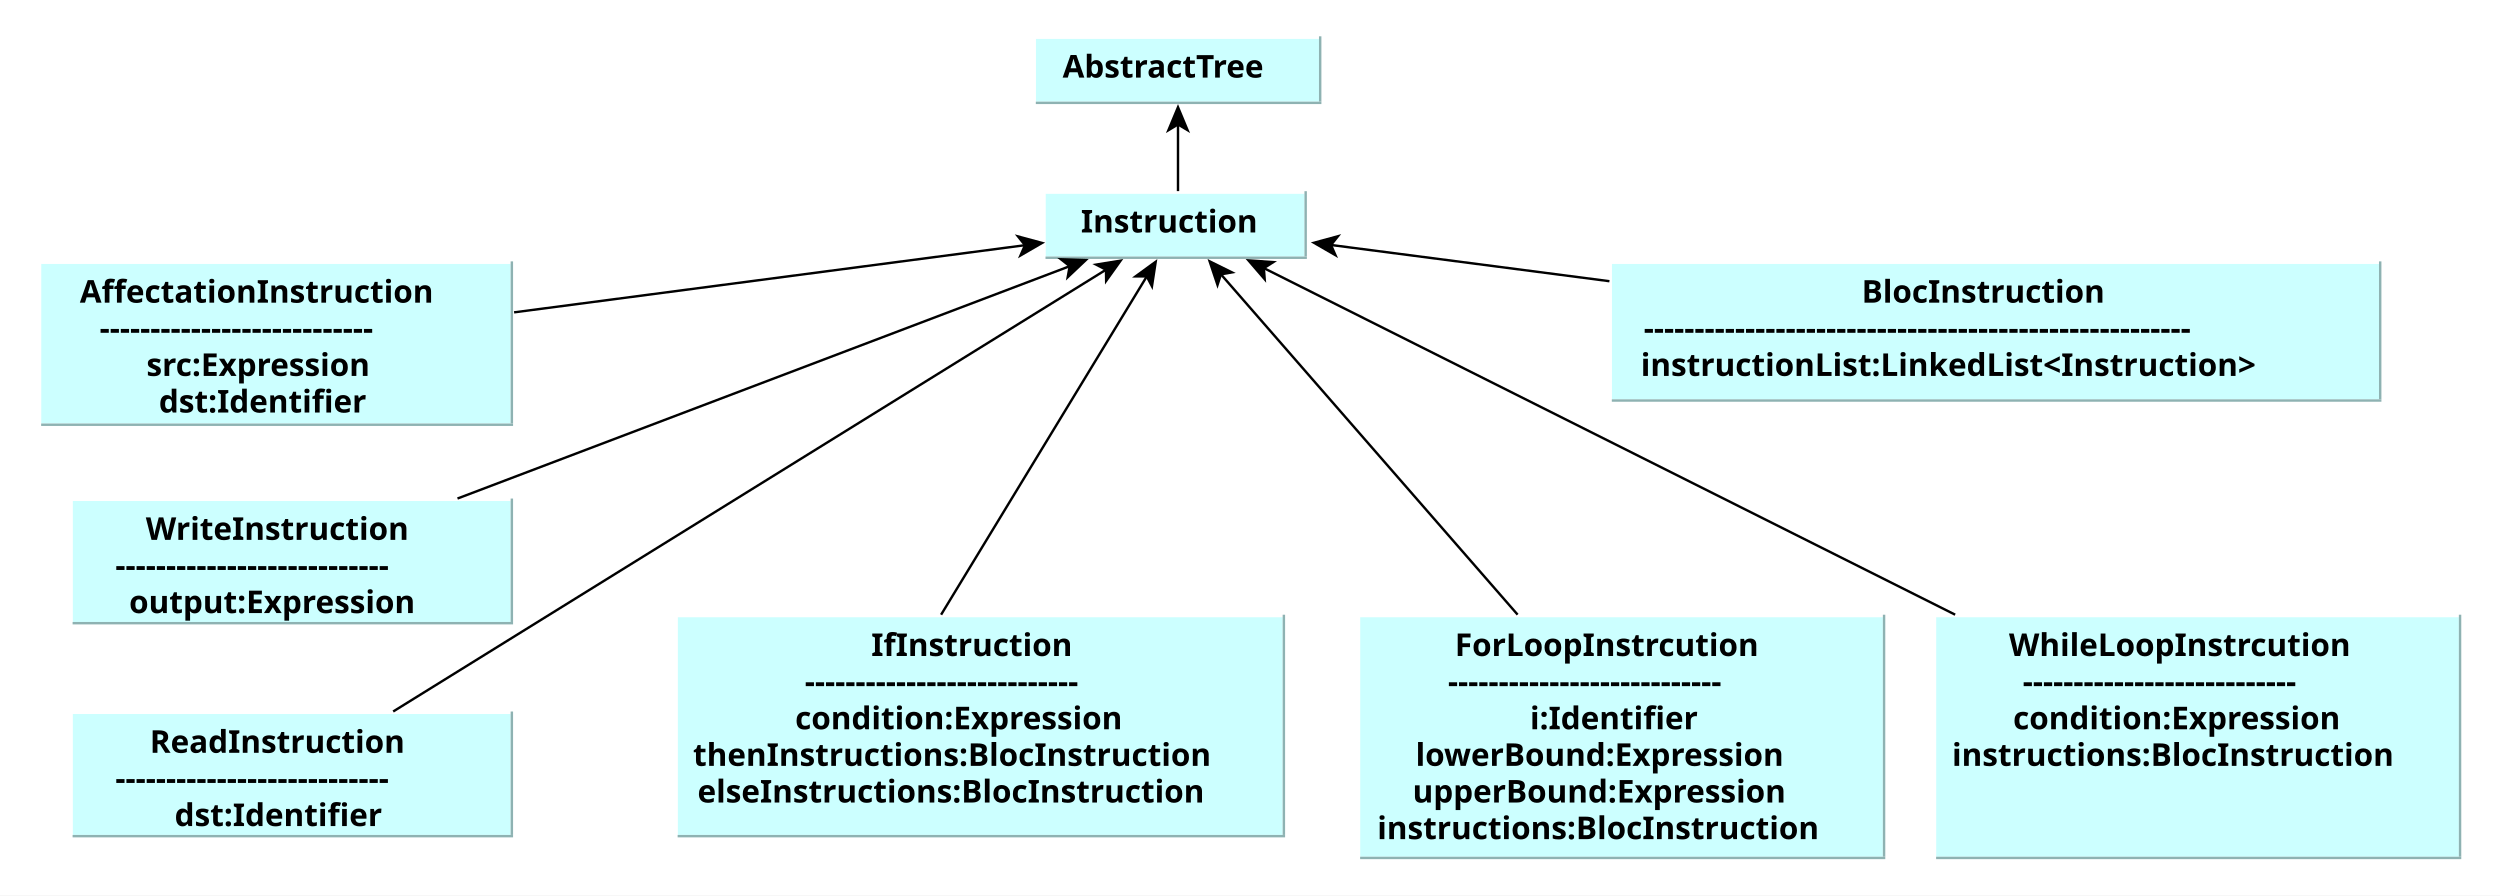
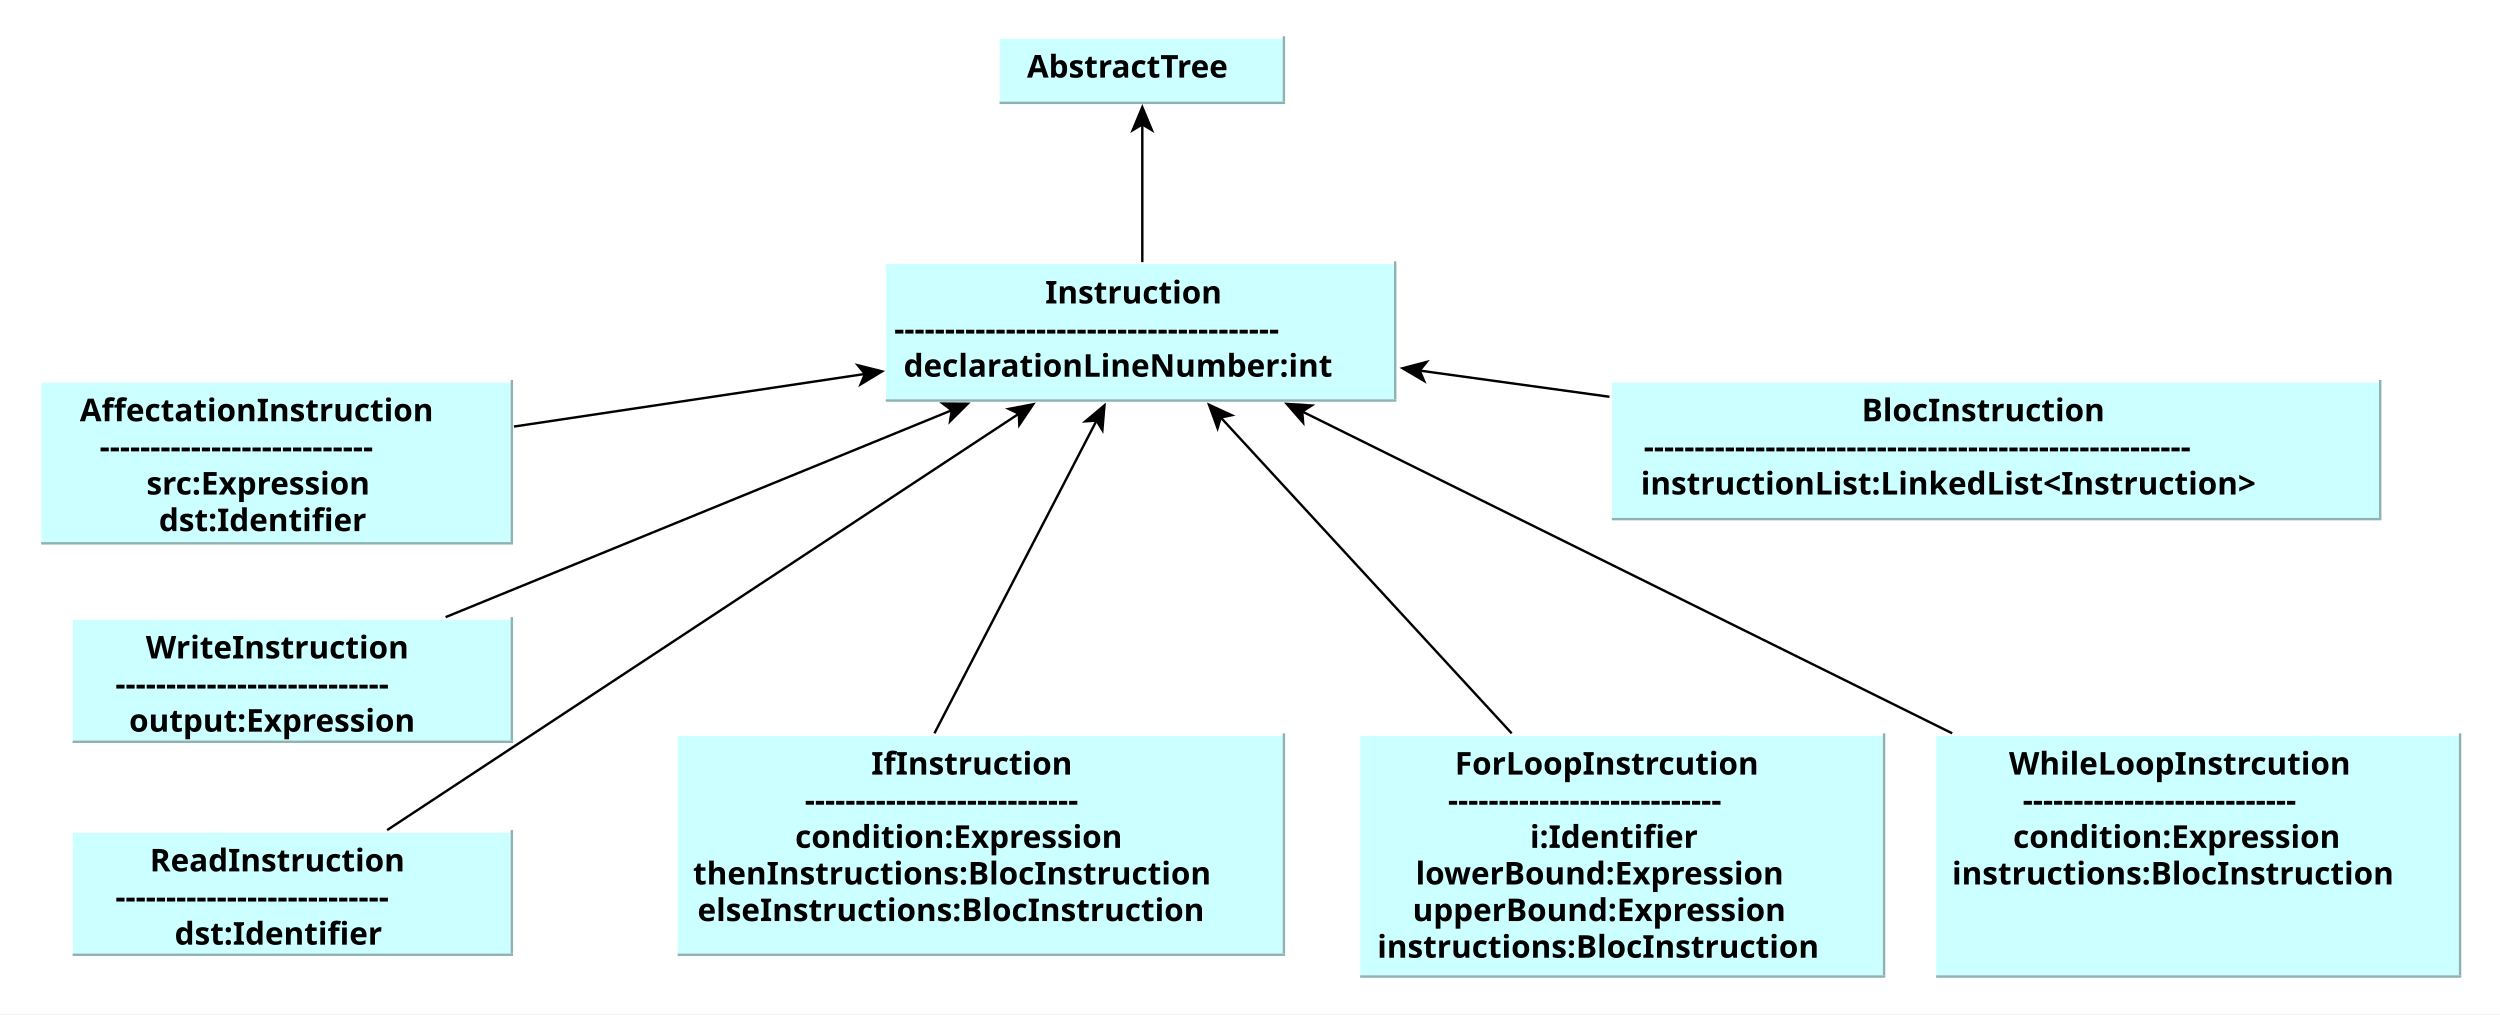
- <svg xmlns="http://www.w3.org/2000/svg" fill-opacity="1" color-rendering="auto" color-interpolation="auto" text-rendering="auto" stroke="black" stroke-linecap="square" width="1033" stroke-miterlimit="10" shape-rendering="auto" stroke-opacity="1" fill="black" stroke-dasharray="none" font-weight="normal" stroke-width="1" height="370" font-family="'Dialog'" font-style="normal" stroke-linejoin="miter" font-size="12px" stroke-dashoffset="0" image-rendering="auto">
+ <svg xmlns="http://www.w3.org/2000/svg" fill-opacity="1" color-rendering="auto" color-interpolation="auto" text-rendering="auto" stroke="black" stroke-linecap="square" width="1033" stroke-miterlimit="10" shape-rendering="auto" stroke-opacity="1" fill="black" stroke-dasharray="none" font-weight="normal" stroke-width="1" height="419" font-family="'Dialog'" font-style="normal" stroke-linejoin="miter" font-size="12px" stroke-dashoffset="0" image-rendering="auto">
  <defs id="genericDefs" />
  <g>
    <defs id="defs1">
      <clipPath clipPathUnits="userSpaceOnUse" id="clipPath1">
-         <path d="M0 0 L1033 0 L1033 370 L0 370 L0 0 Z" />
+         <path d="M0 0 L1033 0 L1033 419 L0 419 L0 0 Z" />
      </clipPath>
      <clipPath clipPathUnits="userSpaceOnUse" id="clipPath2">
-         <path d="M-227 54 L806 54 L806 424 L-227 424 L-227 54 Z" />
+         <path d="M-227 5 L806 5 L806 424 L-227 424 L-227 5 Z" />
      </clipPath>
      <clipPath clipPathUnits="userSpaceOnUse" id="clipPath3">
-         <path d="M200 69 L200 97 L319 97 L319 69 Z" />
+         <path d="M185 20 L185 48 L304 48 L304 20 Z" />
      </clipPath>
      <clipPath clipPathUnits="userSpaceOnUse" id="clipPath4">
-         <path d="M204 133 L204 161 L313 161 L313 133 Z" />
+         <path d="M138 113 L138 171 L350 171 L350 113 Z" />
      </clipPath>
      <clipPath clipPathUnits="userSpaceOnUse" id="clipPath5">
        <path d="M-211 162 L-211 230 L-15 230 L-15 162 Z" />
      </clipPath>
      <clipPath clipPathUnits="userSpaceOnUse" id="clipPath6">
        <path d="M52 308 L52 400 L304 400 L304 308 Z" />
      </clipPath>
      <clipPath clipPathUnits="userSpaceOnUse" id="clipPath7">
        <path d="M334 308 L334 409 L552 409 L552 308 Z" />
      </clipPath>
      <clipPath clipPathUnits="userSpaceOnUse" id="clipPath8">
        <path d="M438 162 L438 220 L757 220 L757 162 Z" />
      </clipPath>
      <clipPath clipPathUnits="userSpaceOnUse" id="clipPath9">
        <path d="M572 308 L572 409 L790 409 L790 308 Z" />
      </clipPath>
      <clipPath clipPathUnits="userSpaceOnUse" id="clipPath10">
        <path d="M-198 260 L-198 312 L-15 312 L-15 260 Z" />
      </clipPath>
      <clipPath clipPathUnits="userSpaceOnUse" id="clipPath11">
        <path d="M-198 348 L-198 400 L-15 400 L-15 348 Z" />
      </clipPath>
    </defs>
-     <g fill="white" text-rendering="geometricPrecision" shape-rendering="geometricPrecision" transform="translate(227,-54)" stroke="white">
-       <rect x="-227" width="1033" height="370" y="54" clip-path="url(#clipPath2)" stroke="none" />
+     <g fill="white" text-rendering="geometricPrecision" shape-rendering="geometricPrecision" transform="translate(227,-5)" stroke="white">
+       <rect x="-227" width="1033" height="419" y="5" clip-path="url(#clipPath2)" stroke="none" />
    </g>
-     <g fill="rgb(204,255,255)" text-rendering="geometricPrecision" shape-rendering="geometricPrecision" transform="matrix(1,0,0,1,227,-54)" stroke="rgb(204,255,255)">
-       <rect x="201" width="117" height="26" y="70" clip-path="url(#clipPath2)" stroke="none" />
-       <rect x="200" y="69" clip-path="url(#clipPath2)" fill="white" width="1" height="28" stroke="none" />
-       <rect x="201" y="69" clip-path="url(#clipPath2)" fill="white" width="117" height="1" stroke="none" />
-       <rect x="201" y="96" clip-path="url(#clipPath2)" fill="rgb(142,178,178)" width="118" height="1" stroke="none" />
-       <rect x="318" y="69" clip-path="url(#clipPath2)" fill="rgb(142,178,178)" width="1" height="27" stroke="none" />
+     <g fill="rgb(204,255,255)" text-rendering="geometricPrecision" shape-rendering="geometricPrecision" transform="matrix(1,0,0,1,227,-5)" stroke="rgb(204,255,255)">
+       <rect x="186" width="117" height="26" y="21" clip-path="url(#clipPath2)" stroke="none" />
+       <rect x="185" y="20" clip-path="url(#clipPath2)" fill="white" width="1" height="28" stroke="none" />
+       <rect x="186" y="20" clip-path="url(#clipPath2)" fill="white" width="117" height="1" stroke="none" />
+       <rect x="186" y="47" clip-path="url(#clipPath2)" fill="rgb(142,178,178)" width="118" height="1" stroke="none" />
+       <rect x="303" y="20" clip-path="url(#clipPath2)" fill="rgb(142,178,178)" width="1" height="27" stroke="none" />
    </g>
-     <g font-size="13px" stroke-linecap="butt" transform="matrix(1,0,0,1,227,-54)" text-rendering="geometricPrecision" font-family="sans-serif" shape-rendering="geometricPrecision" font-weight="bold" stroke-miterlimit="1.45">
-       <text x="212.082" xml:space="preserve" y="86.067" clip-path="url(#clipPath3)" stroke="none">AbstractTree</text>
+     <g font-size="13px" stroke-linecap="butt" transform="matrix(1,0,0,1,227,-5)" text-rendering="geometricPrecision" font-family="sans-serif" shape-rendering="geometricPrecision" font-weight="bold" stroke-miterlimit="1.45">
+       <text x="197.332" xml:space="preserve" y="37.067" clip-path="url(#clipPath3)" stroke="none">AbstractTree</text>
    </g>
-     <g fill="rgb(204,255,255)" text-rendering="geometricPrecision" shape-rendering="geometricPrecision" transform="matrix(1,0,0,1,227,-54)" stroke="rgb(204,255,255)">
-       <rect x="205" width="107" height="26" y="134" clip-path="url(#clipPath2)" stroke="none" />
-       <rect x="204" y="133" clip-path="url(#clipPath2)" fill="white" width="1" height="28" stroke="none" />
-       <rect x="205" y="133" clip-path="url(#clipPath2)" fill="white" width="107" height="1" stroke="none" />
-       <rect x="205" y="160" clip-path="url(#clipPath2)" fill="rgb(142,178,178)" width="108" height="1" stroke="none" />
-       <rect x="312" y="133" clip-path="url(#clipPath2)" fill="rgb(142,178,178)" width="1" height="27" stroke="none" />
+     <g fill="rgb(204,255,255)" text-rendering="geometricPrecision" shape-rendering="geometricPrecision" transform="matrix(1,0,0,1,227,-5)" stroke="rgb(204,255,255)">
+       <rect x="139" width="210" height="56" y="114" clip-path="url(#clipPath2)" stroke="none" />
+       <rect x="138" y="113" clip-path="url(#clipPath2)" fill="white" width="1" height="58" stroke="none" />
+       <rect x="139" y="113" clip-path="url(#clipPath2)" fill="white" width="210" height="1" stroke="none" />
+       <rect x="139" y="170" clip-path="url(#clipPath2)" fill="rgb(142,178,178)" width="211" height="1" stroke="none" />
+       <rect x="349" y="113" clip-path="url(#clipPath2)" fill="rgb(142,178,178)" width="1" height="57" stroke="none" />
    </g>
-     <g font-size="13px" stroke-linecap="butt" transform="matrix(1,0,0,1,227,-54)" text-rendering="geometricPrecision" font-family="sans-serif" shape-rendering="geometricPrecision" font-weight="bold" stroke-miterlimit="1.45">
-       <text x="219.614" xml:space="preserve" y="150.067" clip-path="url(#clipPath4)" stroke="none">Instruction</text>
+     <g font-size="13px" stroke-linecap="butt" transform="matrix(1,0,0,1,227,-5)" text-rendering="geometricPrecision" font-family="sans-serif" shape-rendering="geometricPrecision" font-weight="bold" stroke-miterlimit="1.45">
+       <text x="204.864" xml:space="preserve" y="130.393" clip-path="url(#clipPath4)" stroke="none">Instruction</text>
+       <text x="142.485" xml:space="preserve" y="145.526" clip-path="url(#clipPath4)" stroke="none">--------------------------------------</text>
+       <text x="146.376" xml:space="preserve" y="160.659" clip-path="url(#clipPath4)" stroke="none">declarationLineNumber:int</text>
    </g>
-     <g fill="rgb(204,255,255)" text-rendering="geometricPrecision" shape-rendering="geometricPrecision" transform="matrix(1,0,0,1,227,-54)" stroke="rgb(204,255,255)">
+     <g fill="rgb(204,255,255)" text-rendering="geometricPrecision" shape-rendering="geometricPrecision" transform="matrix(1,0,0,1,227,-5)" stroke="rgb(204,255,255)">
      <rect x="-210" width="194" height="66" y="163" clip-path="url(#clipPath2)" stroke="none" />
      <rect x="-211" y="162" clip-path="url(#clipPath2)" fill="white" width="1" height="68" stroke="none" />
      <rect x="-210" y="162" clip-path="url(#clipPath2)" fill="white" width="194" height="1" stroke="none" />
      <rect x="-210" y="229" clip-path="url(#clipPath2)" fill="rgb(142,178,178)" width="195" height="1" stroke="none" />
      <rect x="-16" y="162" clip-path="url(#clipPath2)" fill="rgb(142,178,178)" width="1" height="67" stroke="none" />
    </g>
-     <g font-size="13px" stroke-linecap="butt" transform="matrix(1,0,0,1,227,-54)" text-rendering="geometricPrecision" font-family="sans-serif" shape-rendering="geometricPrecision" font-weight="bold" stroke-miterlimit="1.45">
+     <g font-size="13px" stroke-linecap="butt" transform="matrix(1,0,0,1,227,-5)" text-rendering="geometricPrecision" font-family="sans-serif" shape-rendering="geometricPrecision" font-weight="bold" stroke-miterlimit="1.45">
      <text x="-194.006" xml:space="preserve" y="179.067" clip-path="url(#clipPath5)" stroke="none">AffectationInstruction</text>
      <text x="-185.839" xml:space="preserve" y="194.2" clip-path="url(#clipPath5)" stroke="none">---------------------------</text>
      <text x="-166.485" xml:space="preserve" y="209.333" clip-path="url(#clipPath5)" stroke="none">src:Expression</text>
      <text x="-161.341" xml:space="preserve" y="224.465" clip-path="url(#clipPath5)" stroke="none">dst:Identifier</text>
    </g>
-     <g fill="rgb(204,255,255)" text-rendering="geometricPrecision" shape-rendering="geometricPrecision" transform="matrix(1,0,0,1,227,-54)" stroke="rgb(204,255,255)">
+     <g fill="rgb(204,255,255)" text-rendering="geometricPrecision" shape-rendering="geometricPrecision" transform="matrix(1,0,0,1,227,-5)" stroke="rgb(204,255,255)">
      <rect x="53" width="250" height="90" y="309" clip-path="url(#clipPath2)" stroke="none" />
      <rect x="52" y="308" clip-path="url(#clipPath2)" fill="white" width="1" height="92" stroke="none" />
      <rect x="53" y="308" clip-path="url(#clipPath2)" fill="white" width="250" height="1" stroke="none" />
      <rect x="53" y="399" clip-path="url(#clipPath2)" fill="rgb(142,178,178)" width="251" height="1" stroke="none" />
      <rect x="303" y="308" clip-path="url(#clipPath2)" fill="rgb(142,178,178)" width="1" height="91" stroke="none" />
    </g>
-     <g font-size="13px" stroke-linecap="butt" transform="matrix(1,0,0,1,227,-54)" text-rendering="geometricPrecision" font-family="sans-serif" shape-rendering="geometricPrecision" font-weight="bold" stroke-miterlimit="1.45">
+     <g font-size="13px" stroke-linecap="butt" transform="matrix(1,0,0,1,227,-5)" text-rendering="geometricPrecision" font-family="sans-serif" shape-rendering="geometricPrecision" font-weight="bold" stroke-miterlimit="1.45">
      <text x="132.992" xml:space="preserve" y="325.067" clip-path="url(#clipPath6)" stroke="none">IfInstruction</text>
      <text x="105.536" xml:space="preserve" y="340.2" clip-path="url(#clipPath6)" stroke="none">---------------------------</text>
      <text x="101.562" xml:space="preserve" y="355.332" clip-path="url(#clipPath6)" stroke="none">condition:Expression</text>
      <text x="59.363" xml:space="preserve" y="370.465" clip-path="url(#clipPath6)" stroke="none">thenInstructions:BlocInstruction</text>
      <text x="61.219" xml:space="preserve" y="385.598" clip-path="url(#clipPath6)" stroke="none">elseInstructions:BlocInstruction</text>
    </g>
-     <g fill="rgb(204,255,255)" text-rendering="geometricPrecision" shape-rendering="geometricPrecision" transform="matrix(1,0,0,1,227,-54)" stroke="rgb(204,255,255)">
+     <g fill="rgb(204,255,255)" text-rendering="geometricPrecision" shape-rendering="geometricPrecision" transform="matrix(1,0,0,1,227,-5)" stroke="rgb(204,255,255)">
      <rect x="335" width="216" height="99" y="309" clip-path="url(#clipPath2)" stroke="none" />
      <rect x="334" y="308" clip-path="url(#clipPath2)" fill="white" width="1" height="101" stroke="none" />
      <rect x="335" y="308" clip-path="url(#clipPath2)" fill="white" width="216" height="1" stroke="none" />
      <rect x="335" y="408" clip-path="url(#clipPath2)" fill="rgb(142,178,178)" width="217" height="1" stroke="none" />
      <rect x="551" y="308" clip-path="url(#clipPath2)" fill="rgb(142,178,178)" width="1" height="100" stroke="none" />
    </g>
-     <g font-size="13px" stroke-linecap="butt" transform="matrix(1,0,0,1,227,-54)" text-rendering="geometricPrecision" font-family="sans-serif" shape-rendering="geometricPrecision" font-weight="bold" stroke-miterlimit="1.45">
+     <g font-size="13px" stroke-linecap="butt" transform="matrix(1,0,0,1,227,-5)" text-rendering="geometricPrecision" font-family="sans-serif" shape-rendering="geometricPrecision" font-weight="bold" stroke-miterlimit="1.45">
      <text x="374.152" xml:space="preserve" y="325.067" clip-path="url(#clipPath7)" stroke="none">ForLoopInstrcution</text>
      <text x="371.286" xml:space="preserve" y="340.2" clip-path="url(#clipPath7)" stroke="none">---------------------------</text>
      <text x="405.185" xml:space="preserve" y="355.332" clip-path="url(#clipPath7)" stroke="none">i:Identifier</text>
      <text x="357.927" xml:space="preserve" y="370.465" clip-path="url(#clipPath7)" stroke="none">lowerBound:Expression</text>
      <text x="356.692" xml:space="preserve" y="385.598" clip-path="url(#clipPath7)" stroke="none">upperBound:Expression</text>
      <text x="342.074" xml:space="preserve" y="400.731" clip-path="url(#clipPath7)" stroke="none">instructions:BlocInstruction</text>
    </g>
-     <g fill="rgb(204,255,255)" text-rendering="geometricPrecision" shape-rendering="geometricPrecision" transform="matrix(1,0,0,1,227,-54)" stroke="rgb(204,255,255)">
+     <g fill="rgb(204,255,255)" text-rendering="geometricPrecision" shape-rendering="geometricPrecision" transform="matrix(1,0,0,1,227,-5)" stroke="rgb(204,255,255)">
      <rect x="439" width="317" height="56" y="163" clip-path="url(#clipPath2)" stroke="none" />
      <rect x="438" y="162" clip-path="url(#clipPath2)" fill="white" width="1" height="58" stroke="none" />
      <rect x="439" y="162" clip-path="url(#clipPath2)" fill="white" width="317" height="1" stroke="none" />
      <rect x="439" y="219" clip-path="url(#clipPath2)" fill="rgb(142,178,178)" width="318" height="1" stroke="none" />
      <rect x="756" y="162" clip-path="url(#clipPath2)" fill="rgb(142,178,178)" width="1" height="57" stroke="none" />
    </g>
-     <g font-size="13px" stroke-linecap="butt" transform="matrix(1,0,0,1,227,-54)" text-rendering="geometricPrecision" font-family="sans-serif" shape-rendering="geometricPrecision" font-weight="bold" stroke-miterlimit="1.45">
+     <g font-size="13px" stroke-linecap="butt" transform="matrix(1,0,0,1,227,-5)" text-rendering="geometricPrecision" font-family="sans-serif" shape-rendering="geometricPrecision" font-weight="bold" stroke-miterlimit="1.45">
      <text x="542.238" xml:space="preserve" y="179.067" clip-path="url(#clipPath8)" stroke="none">BlocInstruction</text>
      <text x="452.196" xml:space="preserve" y="194.2" clip-path="url(#clipPath8)" stroke="none">------------------------------------------------------</text>
      <text x="450.965" xml:space="preserve" y="209.333" clip-path="url(#clipPath8)" stroke="none">instructionList:LinkedList&lt;Instruction&gt; </text>
    </g>
-     <g fill="rgb(204,255,255)" text-rendering="geometricPrecision" shape-rendering="geometricPrecision" transform="matrix(1,0,0,1,227,-54)" stroke="rgb(204,255,255)">
+     <g fill="rgb(204,255,255)" text-rendering="geometricPrecision" shape-rendering="geometricPrecision" transform="matrix(1,0,0,1,227,-5)" stroke="rgb(204,255,255)">
      <rect x="573" width="216" height="99" y="309" clip-path="url(#clipPath2)" stroke="none" />
      <rect x="572" y="308" clip-path="url(#clipPath2)" fill="white" width="1" height="101" stroke="none" />
      <rect x="573" y="308" clip-path="url(#clipPath2)" fill="white" width="216" height="1" stroke="none" />
      <rect x="573" y="408" clip-path="url(#clipPath2)" fill="rgb(142,178,178)" width="217" height="1" stroke="none" />
      <rect x="789" y="308" clip-path="url(#clipPath2)" fill="rgb(142,178,178)" width="1" height="100" stroke="none" />
    </g>
-     <g font-size="13px" stroke-linecap="butt" transform="matrix(1,0,0,1,227,-54)" text-rendering="geometricPrecision" font-family="sans-serif" shape-rendering="geometricPrecision" font-weight="bold" stroke-miterlimit="1.45">
+     <g font-size="13px" stroke-linecap="butt" transform="matrix(1,0,0,1,227,-5)" text-rendering="geometricPrecision" font-family="sans-serif" shape-rendering="geometricPrecision" font-weight="bold" stroke-miterlimit="1.45">
      <text x="603.101" xml:space="preserve" y="325.067" clip-path="url(#clipPath9)" stroke="none">WhileLoopInstrcution</text>
      <text x="608.786" xml:space="preserve" y="340.2" clip-path="url(#clipPath9)" stroke="none">---------------------------</text>
      <text x="604.812" xml:space="preserve" y="355.332" clip-path="url(#clipPath9)" stroke="none">condition:Expression</text>
      <text x="579.574" xml:space="preserve" y="370.465" clip-path="url(#clipPath9)" stroke="none">instructions:BlocInstruction</text>
    </g>
-     <g fill="rgb(204,255,255)" text-rendering="geometricPrecision" shape-rendering="geometricPrecision" transform="matrix(1,0,0,1,227,-54)" stroke="rgb(204,255,255)">
+     <g fill="rgb(204,255,255)" text-rendering="geometricPrecision" shape-rendering="geometricPrecision" transform="matrix(1,0,0,1,227,-5)" stroke="rgb(204,255,255)">
      <rect x="-197" width="181" height="50" y="261" clip-path="url(#clipPath2)" stroke="none" />
      <rect x="-198" y="260" clip-path="url(#clipPath2)" fill="white" width="1" height="52" stroke="none" />
      <rect x="-197" y="260" clip-path="url(#clipPath2)" fill="white" width="181" height="1" stroke="none" />
      <rect x="-197" y="311" clip-path="url(#clipPath2)" fill="rgb(142,178,178)" width="182" height="1" stroke="none" />
      <rect x="-16" y="260" clip-path="url(#clipPath2)" fill="rgb(142,178,178)" width="1" height="51" stroke="none" />
    </g>
-     <g font-size="13px" stroke-linecap="butt" transform="matrix(1,0,0,1,227,-54)" text-rendering="geometricPrecision" font-family="sans-serif" shape-rendering="geometricPrecision" font-weight="bold" stroke-miterlimit="1.45">
+     <g font-size="13px" stroke-linecap="butt" transform="matrix(1,0,0,1,227,-5)" text-rendering="geometricPrecision" font-family="sans-serif" shape-rendering="geometricPrecision" font-weight="bold" stroke-miterlimit="1.45">
      <text x="-166.755" xml:space="preserve" y="277.067" clip-path="url(#clipPath10)" stroke="none">WriteInstruction</text>
      <text x="-179.339" xml:space="preserve" y="292.2" clip-path="url(#clipPath10)" stroke="none">---------------------------</text>
      <text x="-173.645" xml:space="preserve" y="307.332" clip-path="url(#clipPath10)" stroke="none">output:Expression</text>
    </g>
-     <g fill="rgb(204,255,255)" text-rendering="geometricPrecision" shape-rendering="geometricPrecision" transform="matrix(1,0,0,1,227,-54)" stroke="rgb(204,255,255)">
+     <g fill="rgb(204,255,255)" text-rendering="geometricPrecision" shape-rendering="geometricPrecision" transform="matrix(1,0,0,1,227,-5)" stroke="rgb(204,255,255)">
      <rect x="-197" width="181" height="50" y="349" clip-path="url(#clipPath2)" stroke="none" />
      <rect x="-198" y="348" clip-path="url(#clipPath2)" fill="white" width="1" height="52" stroke="none" />
      <rect x="-197" y="348" clip-path="url(#clipPath2)" fill="white" width="181" height="1" stroke="none" />
      <rect x="-197" y="399" clip-path="url(#clipPath2)" fill="rgb(142,178,178)" width="182" height="1" stroke="none" />
      <rect x="-16" y="348" clip-path="url(#clipPath2)" fill="rgb(142,178,178)" width="1" height="51" stroke="none" />
    </g>
-     <g font-size="13px" stroke-linecap="butt" transform="matrix(1,0,0,1,227,-54)" text-rendering="geometricPrecision" font-family="sans-serif" shape-rendering="geometricPrecision" font-weight="bold" stroke-miterlimit="1.45">
+     <g font-size="13px" stroke-linecap="butt" transform="matrix(1,0,0,1,227,-5)" text-rendering="geometricPrecision" font-family="sans-serif" shape-rendering="geometricPrecision" font-weight="bold" stroke-miterlimit="1.45">
      <text x="-165.089" xml:space="preserve" y="365.067" clip-path="url(#clipPath11)" stroke="none">ReadInstruction</text>
      <text x="-179.339" xml:space="preserve" y="380.2" clip-path="url(#clipPath11)" stroke="none">---------------------------</text>
      <text x="-154.841" xml:space="preserve" y="395.332" clip-path="url(#clipPath11)" stroke="none">dst:Identifier</text>
-       <path fill="none" d="M259.75 132.969 L259.75 105.005" clip-path="url(#clipPath2)" />
-       <path d="M259.75 97.005 L254.75 109.005 L259.75 106.005 L264.75 109.005 Z" stroke="none" clip-path="url(#clipPath2)" />
-       <path fill="none" d="M-14.58 183.062 L196.932 155.258" clip-path="url(#clipPath2)" />
-       <path d="M204.864 154.215 L192.315 150.822 L195.941 155.388 L193.618 160.736 Z" stroke="none" clip-path="url(#clipPath2)" />
-       <path fill="none" d="M161.859 307.993 L247.062 167.868" clip-path="url(#clipPath2)" />
-       <path d="M251.218 161.032 L240.711 168.688 L246.542 168.722 L249.256 173.883 Z" stroke="none" clip-path="url(#clipPath2)" />
-       <path fill="none" d="M400.079 307.974 L277.221 167.041" clip-path="url(#clipPath2)" />
-       <path d="M271.964 161.011 L276.08 173.342 L277.878 167.795 L283.618 166.77 Z" stroke="none" clip-path="url(#clipPath2)" />
-       <path fill="none" d="M438.017 170.198 L322.565 155.174" clip-path="url(#clipPath2)" />
-       <path d="M314.632 154.142 L325.886 160.648 L323.556 155.303 L327.176 150.732 Z" stroke="none" clip-path="url(#clipPath2)" />
-       <path fill="none" d="M580.868 307.987 L294.851 164.597" clip-path="url(#clipPath2)" />
-       <path d="M287.699 161.012 L296.185 170.859 L295.744 165.045 L300.667 161.92 Z" stroke="none" clip-path="url(#clipPath2)" />
-       <path fill="none" d="M-37.962 259.988 L215.384 163.838" clip-path="url(#clipPath2)" />
-       <path d="M222.863 160.999 L209.87 160.583 L214.449 164.193 L213.418 169.932 Z" stroke="none" clip-path="url(#clipPath2)" />
-       <path fill="none" d="M-64.541 347.994 L230.346 165.224" clip-path="url(#clipPath2)" />
-       <path d="M237.146 161.01 L224.312 163.082 L229.496 165.751 L229.581 171.581 Z" stroke="none" clip-path="url(#clipPath2)" />
+       <path fill="none" d="M245 113.314 L245 55.981" clip-path="url(#clipPath2)" />
+       <path d="M245 47.981 L240 59.981 L245 56.981 L250 59.981 Z" stroke="none" clip-path="url(#clipPath2)" />
+       <path fill="none" d="M-14.629 181.251 L130.822 159.445" clip-path="url(#clipPath2)" />
+       <path d="M138.733 158.258 L126.125 155.093 L129.833 159.593 L127.608 164.982 Z" stroke="none" clip-path="url(#clipPath2)" />
+       <path fill="none" d="M159.101 308.012 L226.281 178.432" clip-path="url(#clipPath2)" />
+       <path d="M229.964 171.329 L220.001 179.681 L225.821 179.319 L228.879 184.284 Z" stroke="none" clip-path="url(#clipPath2)" />
+       <path fill="none" d="M397.625 308.019 L277.118 177.194" clip-path="url(#clipPath2)" />
+       <path d="M271.698 171.31 L276.151 183.524 L277.796 177.93 L283.506 176.749 Z" stroke="none" clip-path="url(#clipPath2)" />
+       <path fill="none" d="M438.022 168.951 L359.19 158.077" clip-path="url(#clipPath2)" />
+       <path d="M351.266 156.984 L362.47 163.577 L360.181 158.214 L363.836 153.671 Z" stroke="none" clip-path="url(#clipPath2)" />
+       <path fill="none" d="M579.638 308.006 L310.707 174.857" clip-path="url(#clipPath2)" />
+       <path d="M303.537 171.308 L312.073 181.113 L311.603 175.301 L316.51 172.151 Z" stroke="none" clip-path="url(#clipPath2)" />
+       <path fill="none" d="M-42.868 259.991 L166.647 174.353" clip-path="url(#clipPath2)" />
+       <path d="M174.052 171.326 L161.052 171.238 L165.721 174.731 L164.836 180.494 Z" stroke="none" clip-path="url(#clipPath2)" />
+       <path fill="none" d="M-67.046 347.996 L194.325 175.726" clip-path="url(#clipPath2)" />
+       <path d="M201.004 171.324 L188.233 173.753 L193.49 176.277 L193.736 182.102 Z" stroke="none" clip-path="url(#clipPath2)" />
    </g>
  </g>
</svg>
